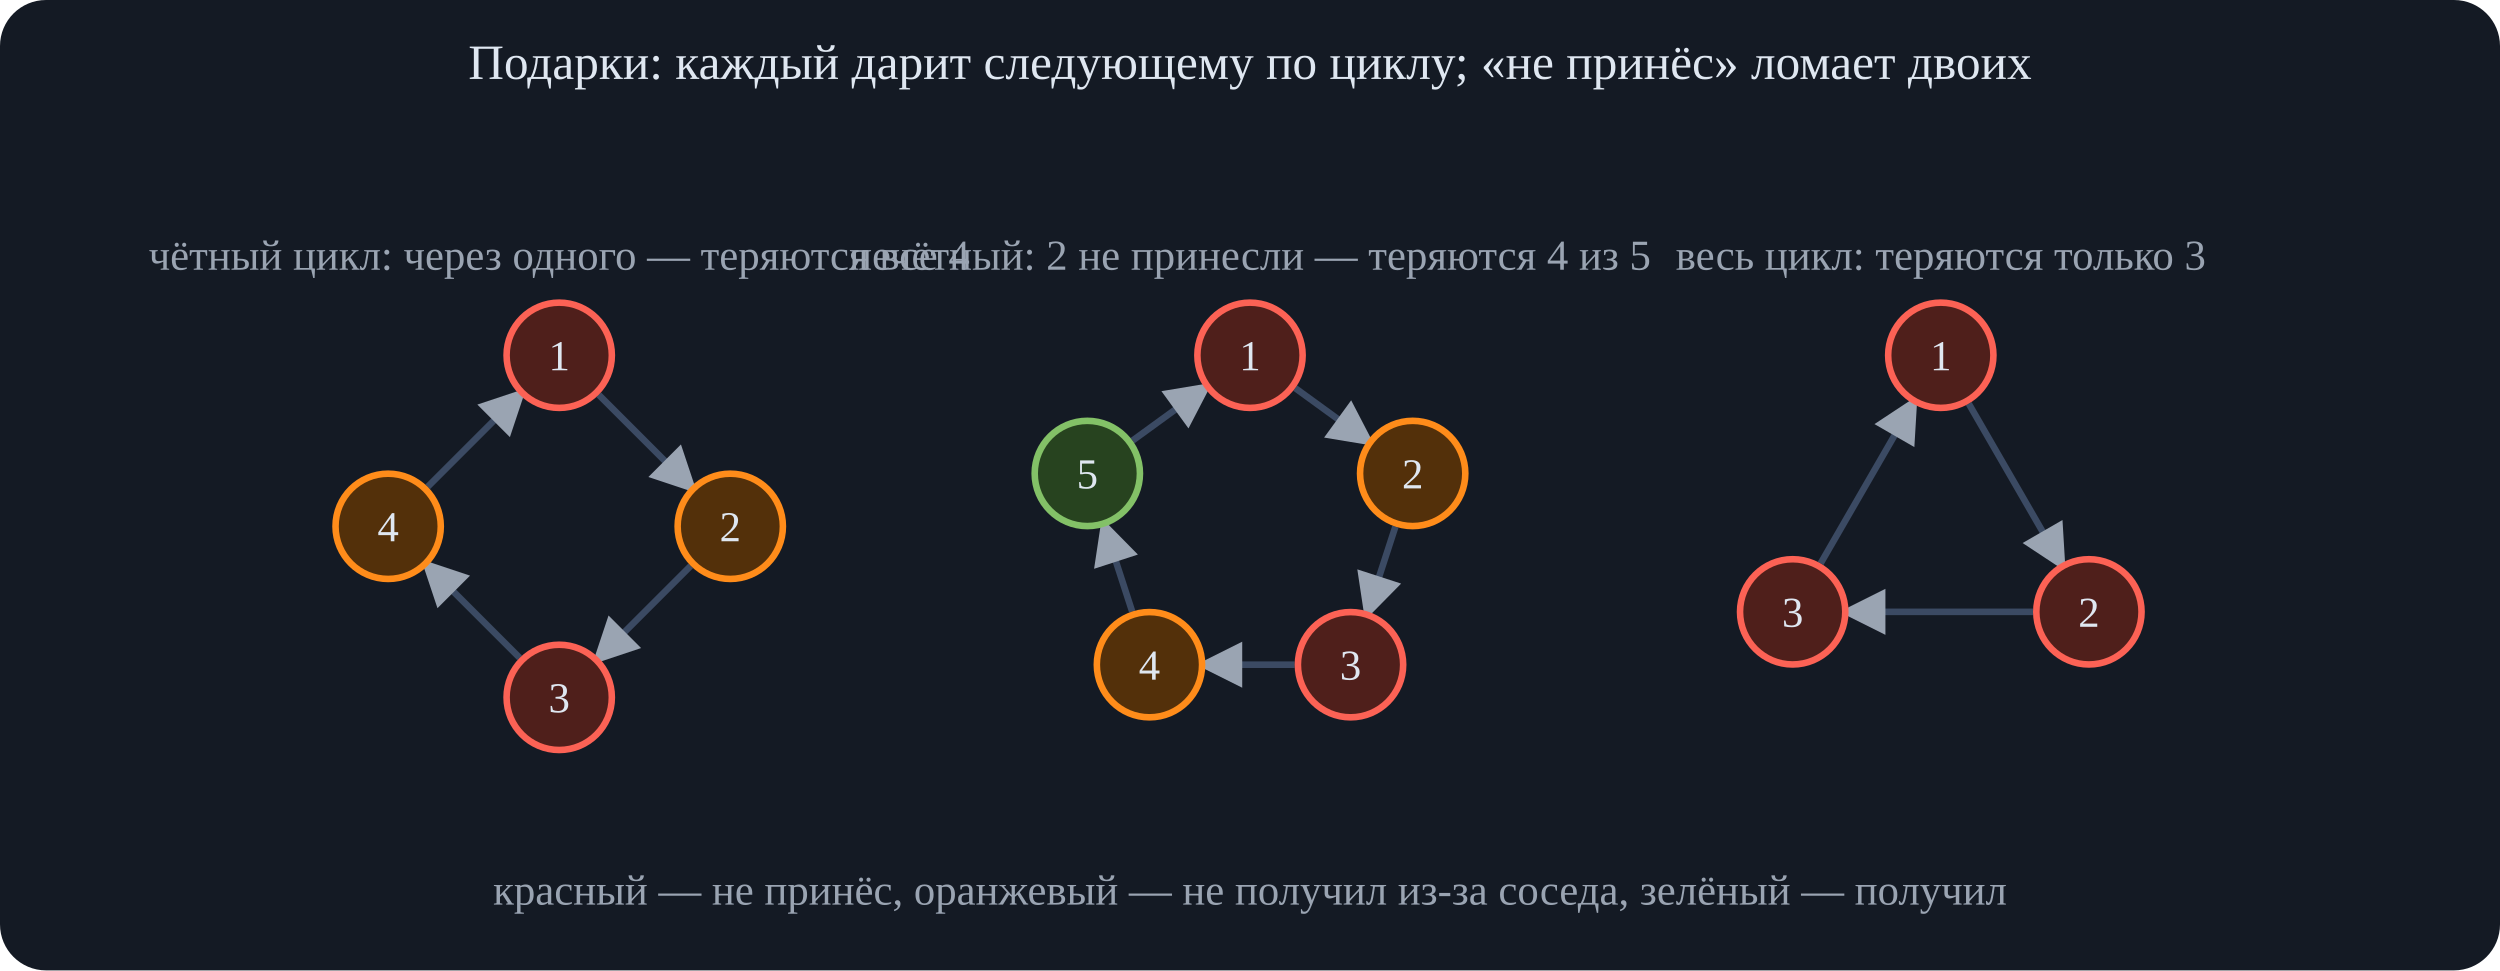
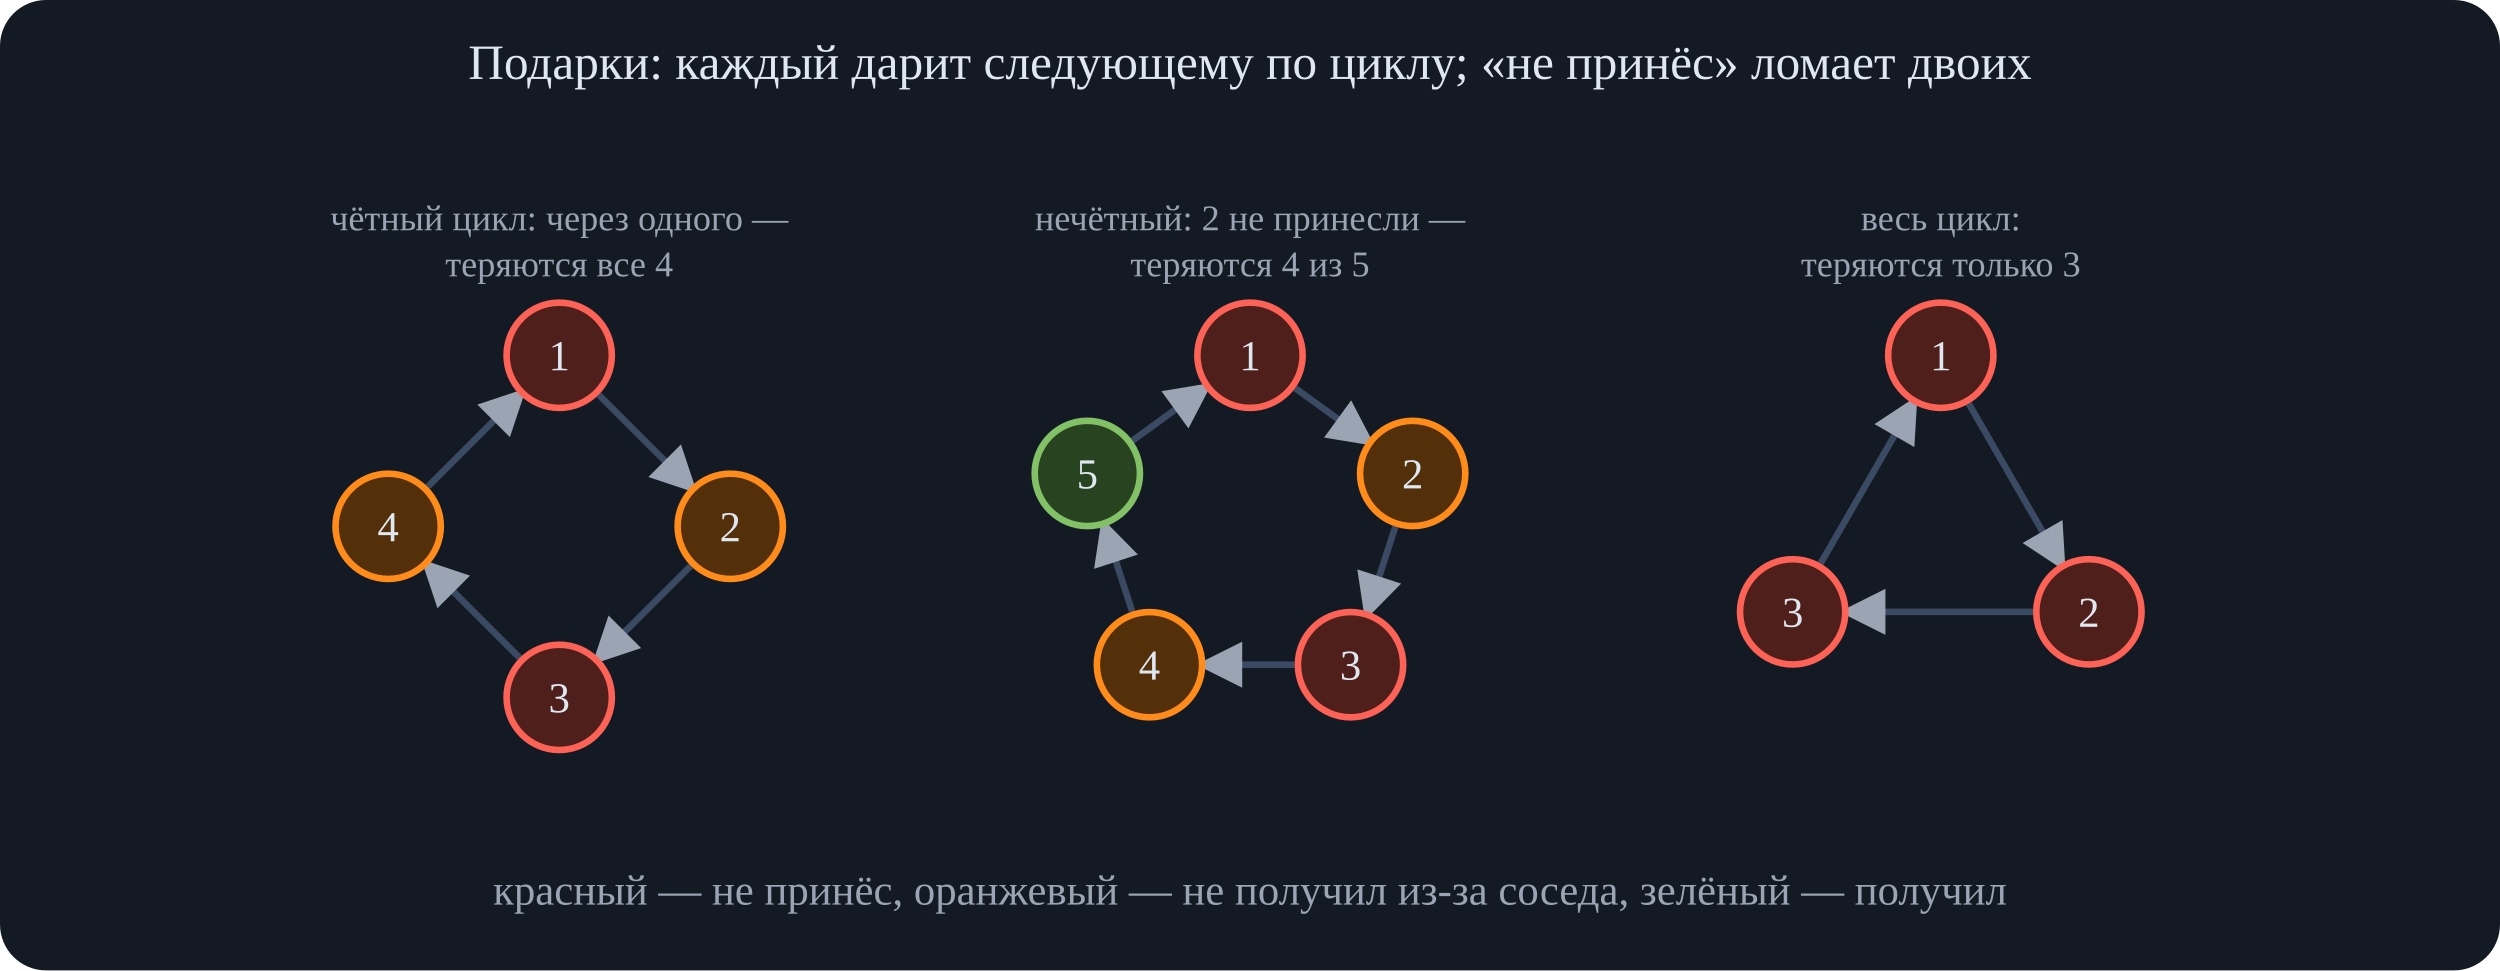
<svg xmlns="http://www.w3.org/2000/svg" width="760" height="295" viewBox="0 0 760 295" role="img">
  <defs>
    <marker id="ar" viewBox="0 0 10 10" refX="8" refY="5" markerWidth="7" markerHeight="7" orient="auto-start-reverse">
      <path d="M0,0 L10,5 L0,10 z" fill="#9aa4b2" />
    </marker>
  </defs>
  <rect x="0" y="0" width="760" height="295" rx="14" fill="#141a24" />
  <text x="380" y="24" text-anchor="middle" font-size="15" font-weight="400" fill="#dfe7f1">Подарки: каждый дарит следующему по циклу; «не принёс» ломает двоих</text>
-   <text x="170" y="82" text-anchor="middle" font-size="13" font-weight="400" fill="#9aa4b2">чётный цикл: через одного — теряются все 4</text>
+   <text x="170" y="70" text-anchor="middle" font-size="11" font-weight="400" fill="#9aa4b2">чётный цикл: через одного —</text>
+   <text x="170" y="84" text-anchor="middle" font-size="11" font-weight="400" fill="#9aa4b2">теряются все 4</text>
  <line x1="182.021" y1="120.021" x2="209.979" y2="147.979" stroke="#3b4a63" stroke-width="2" marker-end="url(#ar)" />
  <line x1="209.979" y1="172.021" x2="182.021" y2="199.979" stroke="#3b4a63" stroke-width="2" marker-end="url(#ar)" />
  <line x1="157.979" y1="199.979" x2="130.021" y2="172.021" stroke="#3b4a63" stroke-width="2" marker-end="url(#ar)" />
  <line x1="130.021" y1="147.979" x2="157.979" y2="120.021" stroke="#3b4a63" stroke-width="2" marker-end="url(#ar)" />
  <circle cx="170.0" cy="108.0" r="16" fill="#4f1f1b" stroke="#fc6255" stroke-width="2" />
  <text x="170.0" y="112.55" text-anchor="middle" font-size="13" font-weight="400" fill="#dfe7f1">1</text>
  <circle cx="222.0" cy="160.0" r="16" fill="#53300a" stroke="#ff8c1a" stroke-width="2" />
  <text x="222.0" y="164.55" text-anchor="middle" font-size="13" font-weight="400" fill="#dfe7f1">2</text>
  <circle cx="170.0" cy="212.0" r="16" fill="#4f1f1b" stroke="#fc6255" stroke-width="2" />
  <text x="170.0" y="216.55" text-anchor="middle" font-size="13" font-weight="400" fill="#dfe7f1">3</text>
  <circle cx="118.0" cy="160.0" r="16" fill="#53300a" stroke="#ff8c1a" stroke-width="2" />
  <text x="118.0" y="164.55" text-anchor="middle" font-size="13" font-weight="400" fill="#dfe7f1">4</text>
-   <text x="380" y="82" text-anchor="middle" font-size="13" font-weight="400" fill="#9aa4b2">нечётный: 2 не принесли — теряются 4 из 5</text>
+   <text x="380" y="70" text-anchor="middle" font-size="11" font-weight="400" fill="#9aa4b2">нечётный: 2 не принесли —</text>
+   <text x="380" y="84" text-anchor="middle" font-size="11" font-weight="400" fill="#9aa4b2">теряются 4 из 5</text>
  <line x1="393.753" y1="117.992" x2="415.702" y2="133.939" stroke="#3b4a63" stroke-width="2" marker-end="url(#ar)" />
  <line x1="424.202" y1="160.099" x2="415.818" y2="185.901" stroke="#3b4a63" stroke-width="2" marker-end="url(#ar)" />
  <line x1="393.565" y1="202.069" x2="366.435" y2="202.069" stroke="#3b4a63" stroke-width="2" marker-end="url(#ar)" />
  <line x1="344.182" y1="185.901" x2="335.798" y2="160.099" stroke="#3b4a63" stroke-width="2" marker-end="url(#ar)" />
  <line x1="344.298" y1="133.939" x2="366.247" y2="117.992" stroke="#3b4a63" stroke-width="2" marker-end="url(#ar)" />
  <circle cx="380.0" cy="108.0" r="16" fill="#4f1f1b" stroke="#fc6255" stroke-width="2" />
  <text x="380.0" y="112.55" text-anchor="middle" font-size="13" font-weight="400" fill="#dfe7f1">1</text>
  <circle cx="429.455" cy="143.931" r="16" fill="#53300a" stroke="#ff8c1a" stroke-width="2" />
  <text x="429.455" y="148.481" text-anchor="middle" font-size="13" font-weight="400" fill="#dfe7f1">2</text>
  <circle cx="410.565" cy="202.069" r="16" fill="#4f1f1b" stroke="#fc6255" stroke-width="2" />
  <text x="410.565" y="206.619" text-anchor="middle" font-size="13" font-weight="400" fill="#dfe7f1">3</text>
  <circle cx="349.435" cy="202.069" r="16" fill="#53300a" stroke="#ff8c1a" stroke-width="2" />
  <text x="349.435" y="206.619" text-anchor="middle" font-size="13" font-weight="400" fill="#dfe7f1">4</text>
  <circle cx="330.545" cy="143.931" r="16" fill="#27431f" stroke="#83c167" stroke-width="2" />
  <text x="330.545" y="148.481" text-anchor="middle" font-size="13" font-weight="400" fill="#dfe7f1">5</text>
-   <text x="590" y="82" text-anchor="middle" font-size="13" font-weight="400" fill="#9aa4b2">весь цикл: теряются только 3</text>
+   <text x="590" y="70" text-anchor="middle" font-size="11" font-weight="400" fill="#9aa4b2">весь цикл:</text>
+   <text x="590" y="84" text-anchor="middle" font-size="11" font-weight="400" fill="#9aa4b2">теряются только 3</text>
  <line x1="598.5" y1="122.722" x2="626.533" y2="171.278" stroke="#3b4a63" stroke-width="2" marker-end="url(#ar)" />
  <line x1="618.033" y1="186.0" x2="561.967" y2="186" stroke="#3b4a63" stroke-width="2" marker-end="url(#ar)" />
  <line x1="553.467" y1="171.278" x2="581.5" y2="122.722" stroke="#3b4a63" stroke-width="2" marker-end="url(#ar)" />
  <circle cx="590.0" cy="108.0" r="16" fill="#4f1f1b" stroke="#fc6255" stroke-width="2" />
  <text x="590.0" y="112.55" text-anchor="middle" font-size="13" font-weight="400" fill="#dfe7f1">1</text>
  <circle cx="635.033" cy="186.0" r="16" fill="#4f1f1b" stroke="#fc6255" stroke-width="2" />
  <text x="635.033" y="190.55" text-anchor="middle" font-size="13" font-weight="400" fill="#dfe7f1">2</text>
  <circle cx="544.967" cy="186" r="16" fill="#4f1f1b" stroke="#fc6255" stroke-width="2" />
  <text x="544.967" y="190.55" text-anchor="middle" font-size="13" font-weight="400" fill="#dfe7f1">3</text>
  <text x="380" y="275" text-anchor="middle" font-size="13" font-weight="400" fill="#9aa4b2">красный — не принёс, оранжевый — не получил из-за соседа, зелёный — получил</text>
</svg>
